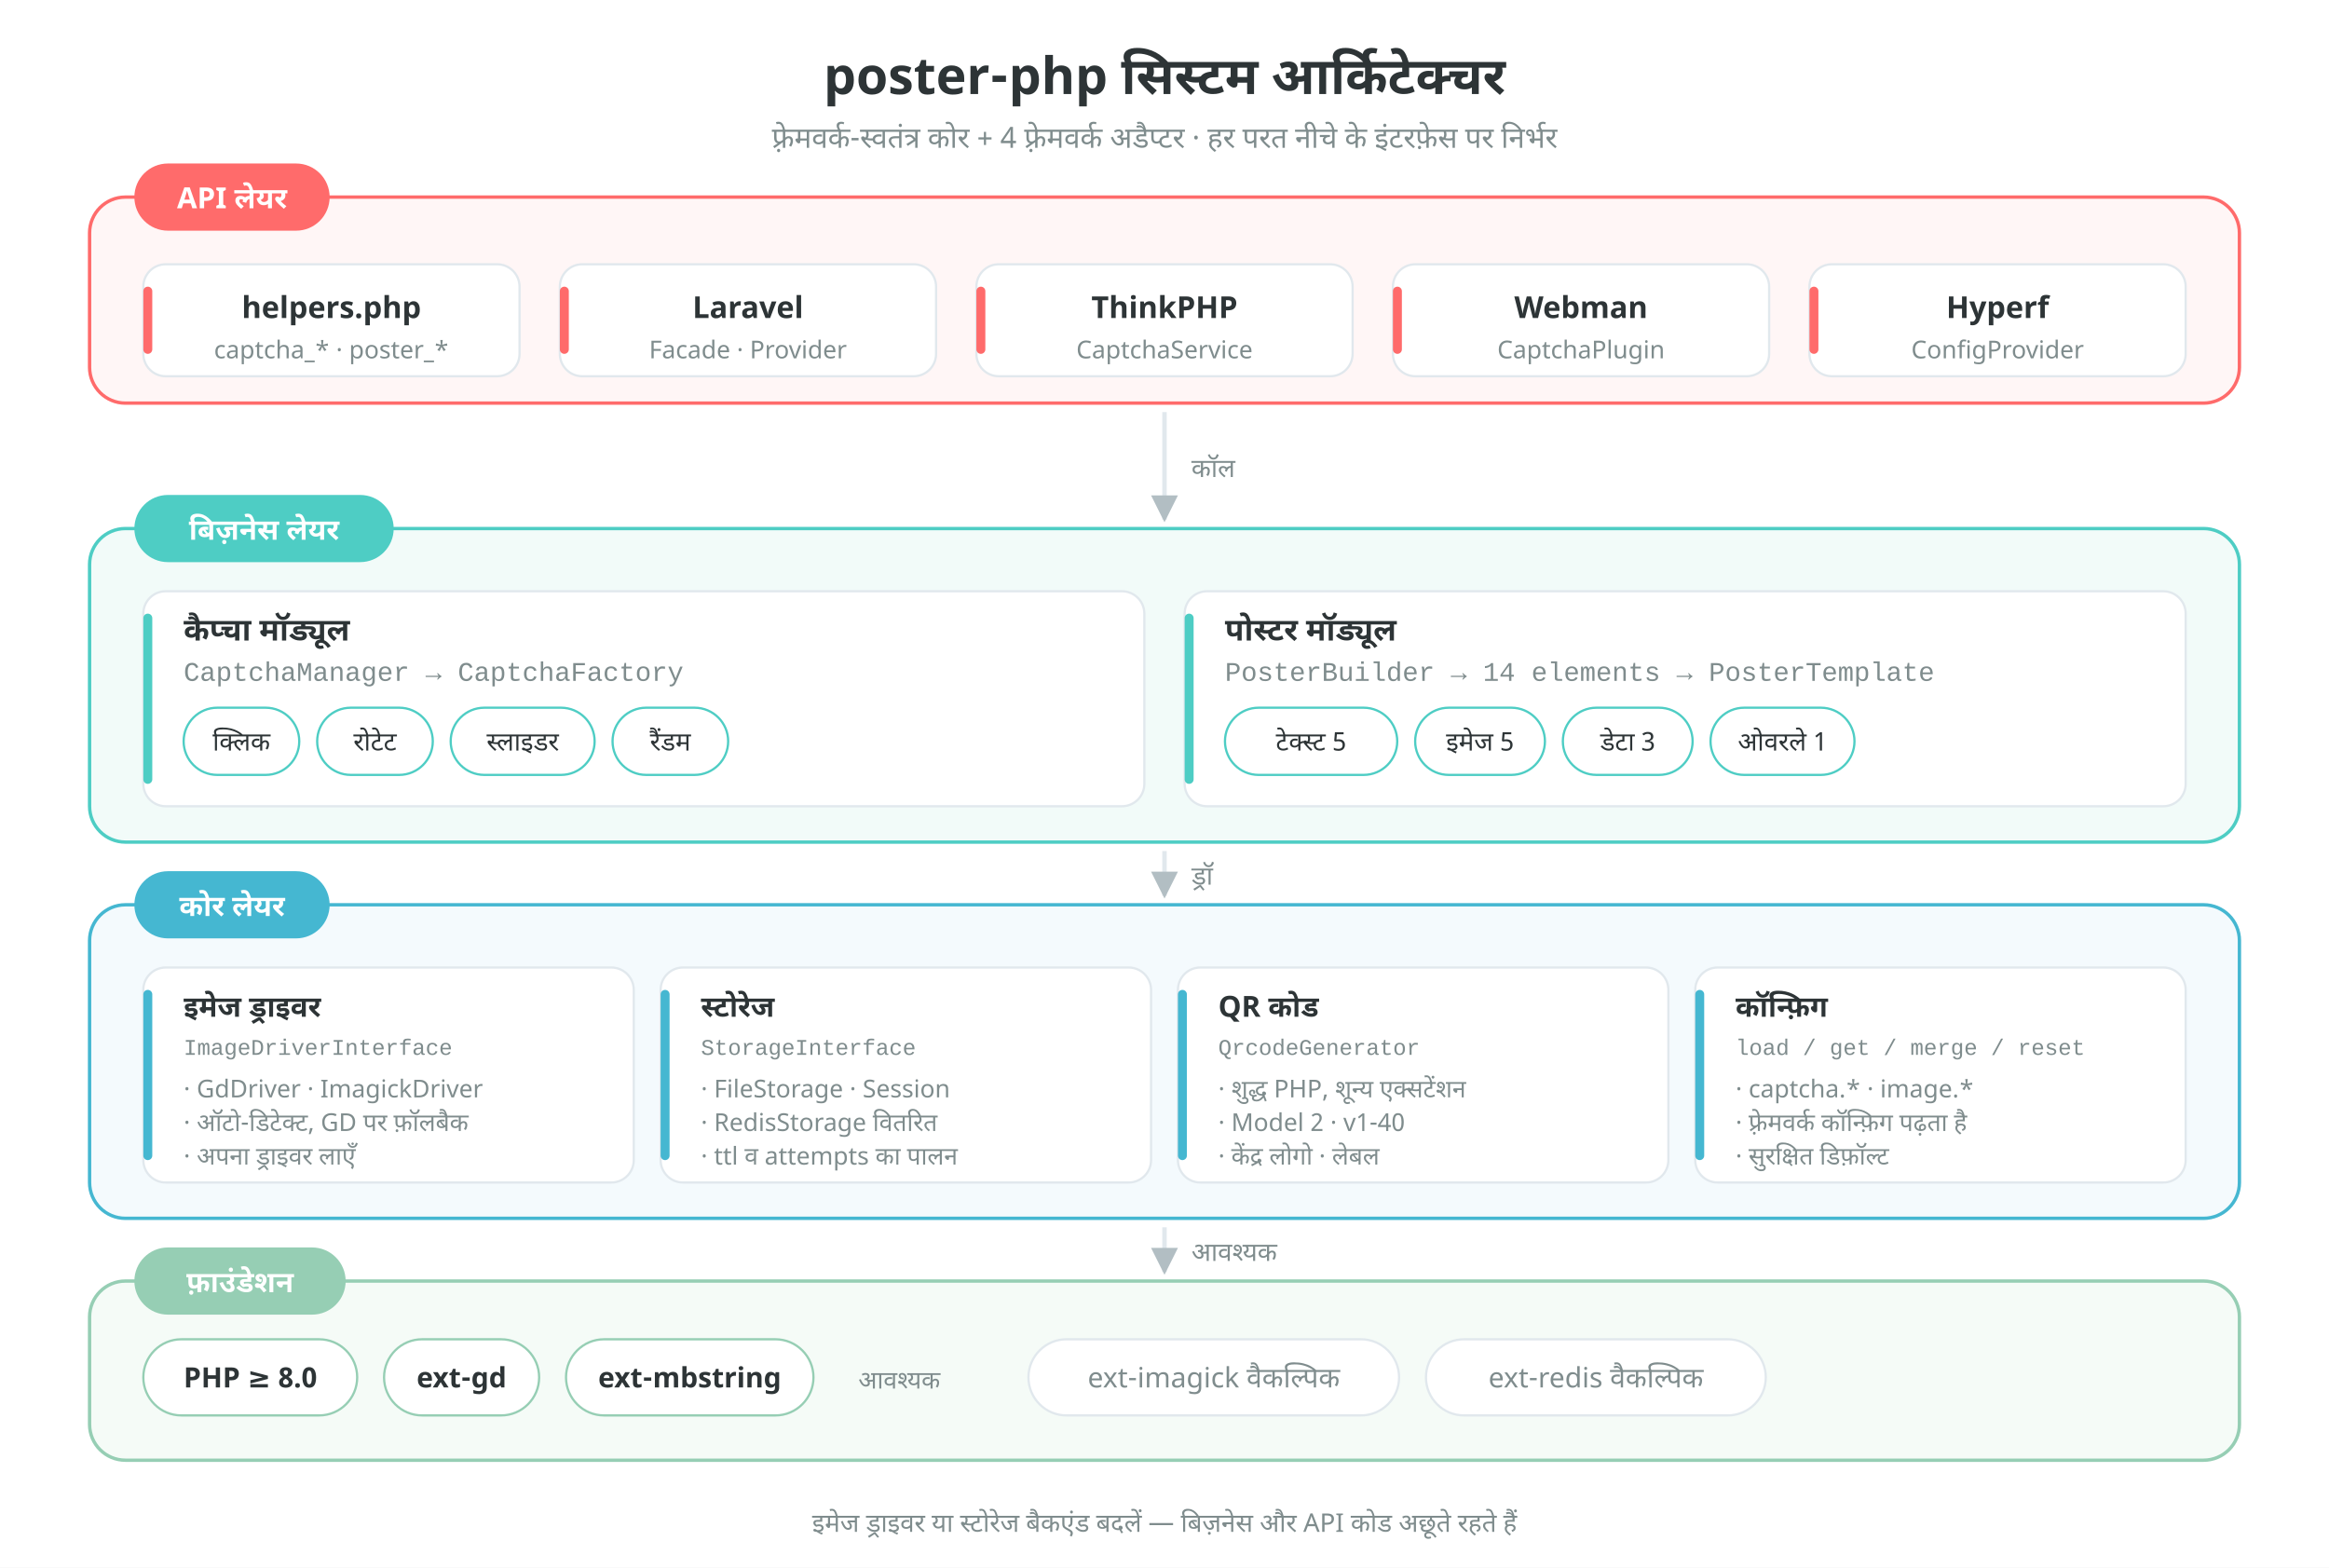
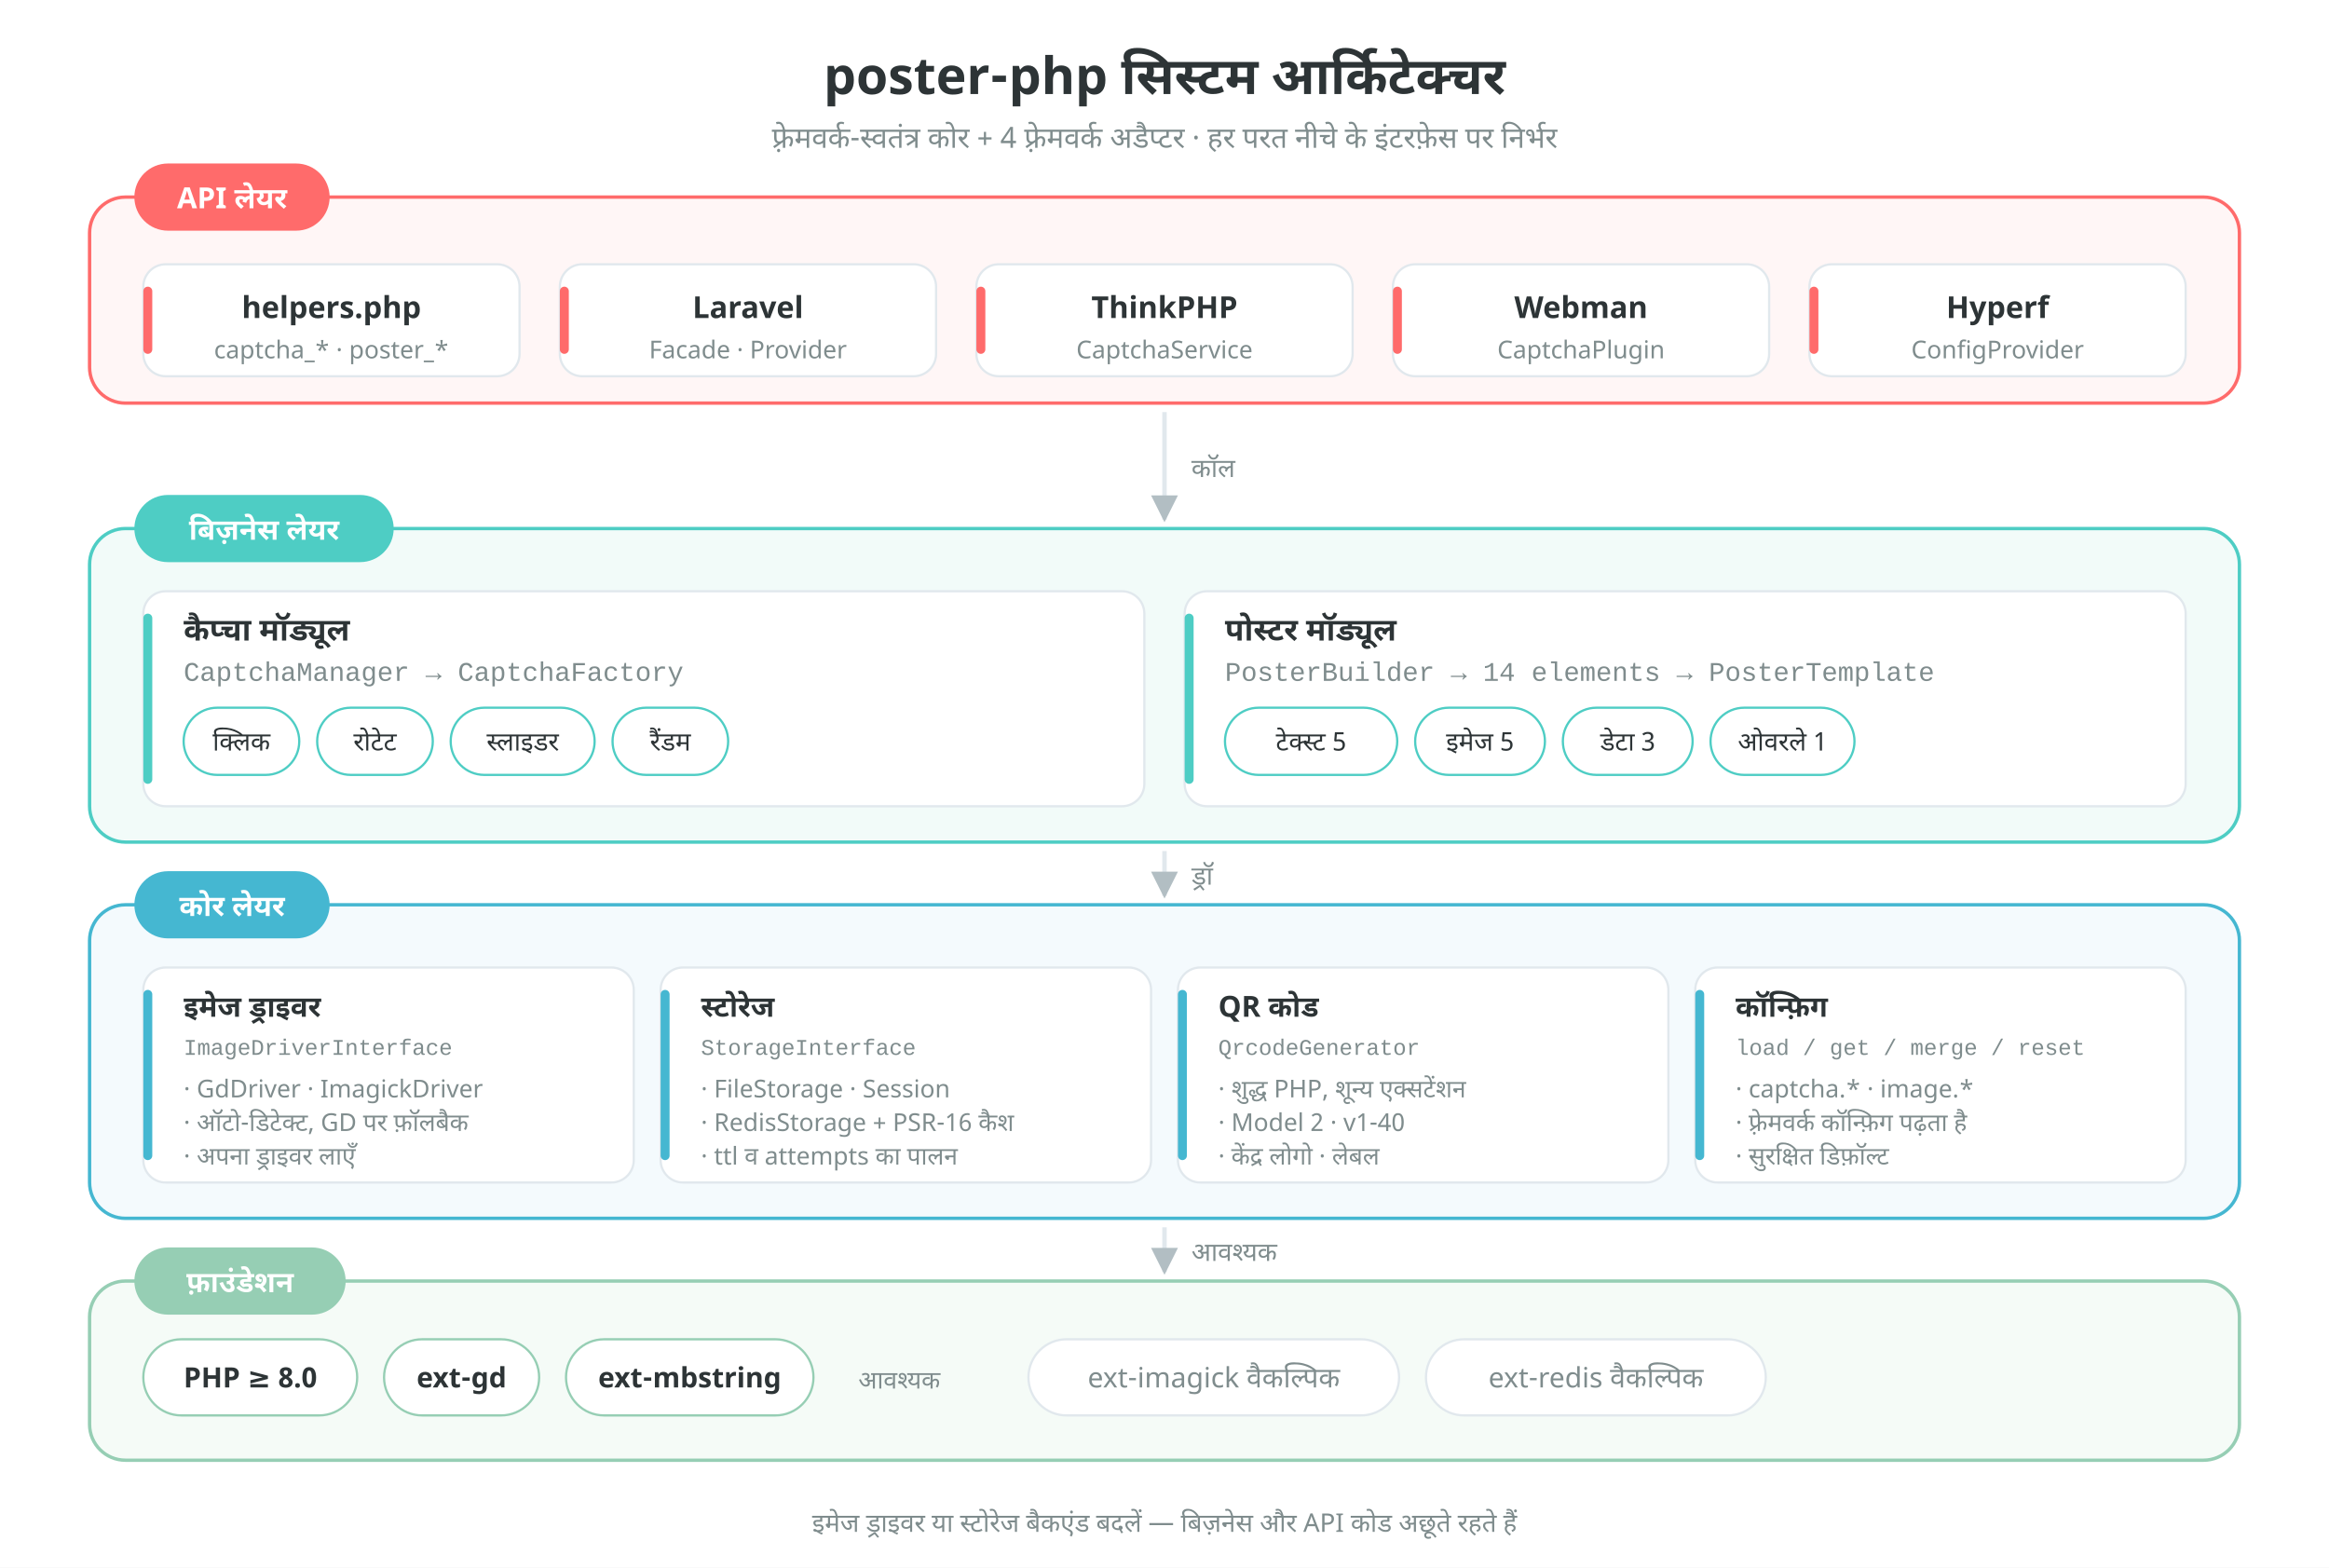
<svg xmlns="http://www.w3.org/2000/svg" viewBox="0 0 1040 700" width="1040" height="700" font-family="'Noto Sans Devanagari','Nirmala UI',sans-serif" role="img" aria-label="poster-php सिस्टम आर्किटेक्चर">
  <defs>
    <marker id="arrow" viewBox="0 0 10 10" refX="9" refY="5" markerWidth="6" markerHeight="6" orient="auto">
      <path d="M0 0L10 5L0 10Z" fill="#B2BEC3" />
    </marker>
  </defs>
  <rect width="1040" height="700" fill="#FFFFFF" />
  <text x="520" y="42" font-size="23" fill="#2D3436" font-weight="700" text-anchor="middle">poster-php सिस्टम आर्किटेक्चर</text>
  <text x="520" y="66" font-size="13" fill="#7F8C8D" text-anchor="middle">फ़्रेमवर्क-स्वतंत्र कोर + 4 फ़्रेमवर्क अडैप्टर · हर परत नीचे के इंटरफ़ेस पर निर्भर</text>
  <rect x="40" y="88" width="960" height="92" rx="16" fill="#FFF6F6" stroke="#FF6B6B" stroke-width="1.5" />
  <rect x="60" y="73" width="87.2" height="30" rx="15" fill="#FF6B6B" />
  <text x="103.6" y="93" font-size="13" fill="#FFFFFF" font-weight="700" text-anchor="middle">API लेयर</text>
  <rect x="64" y="118" width="168" height="50" rx="10" fill="#FFFFFF" stroke="#E1E8ED" stroke-width="1" />
  <rect x="64" y="128" width="4" height="30" rx="2" fill="#FF6B6B" />
  <text x="148" y="142" font-size="13.5" fill="#2D3436" font-weight="600" text-anchor="middle">helpers.php</text>
  <text x="148" y="160" font-size="11" fill="#7F8C8D" text-anchor="middle">captcha_* · poster_*</text>
  <rect x="250" y="118" width="168" height="50" rx="10" fill="#FFFFFF" stroke="#E1E8ED" stroke-width="1" />
  <rect x="250" y="128" width="4" height="30" rx="2" fill="#FF6B6B" />
  <text x="334" y="142" font-size="13.5" fill="#2D3436" font-weight="600" text-anchor="middle">Laravel</text>
  <text x="334" y="160" font-size="11" fill="#7F8C8D" text-anchor="middle">Facade · Provider</text>
  <rect x="436" y="118" width="168" height="50" rx="10" fill="#FFFFFF" stroke="#E1E8ED" stroke-width="1" />
  <rect x="436" y="128" width="4" height="30" rx="2" fill="#FF6B6B" />
  <text x="520" y="142" font-size="13.5" fill="#2D3436" font-weight="600" text-anchor="middle">ThinkPHP</text>
  <text x="520" y="160" font-size="11" fill="#7F8C8D" text-anchor="middle">CaptchaService</text>
  <rect x="622" y="118" width="168" height="50" rx="10" fill="#FFFFFF" stroke="#E1E8ED" stroke-width="1" />
  <rect x="622" y="128" width="4" height="30" rx="2" fill="#FF6B6B" />
  <text x="706" y="142" font-size="13.5" fill="#2D3436" font-weight="600" text-anchor="middle">Webman</text>
  <text x="706" y="160" font-size="11" fill="#7F8C8D" text-anchor="middle">CaptchaPlugin</text>
  <rect x="808" y="118" width="168" height="50" rx="10" fill="#FFFFFF" stroke="#E1E8ED" stroke-width="1" />
  <rect x="808" y="128" width="4" height="30" rx="2" fill="#FF6B6B" />
  <text x="892" y="142" font-size="13.5" fill="#2D3436" font-weight="600" text-anchor="middle">Hyperf</text>
  <text x="892" y="160" font-size="11" fill="#7F8C8D" text-anchor="middle">ConfigProvider</text>
  <rect x="40" y="236" width="960" height="140" rx="16" fill="#F2FBF9" stroke="#4ECDC4" stroke-width="1.5" />
  <rect x="60" y="221" width="115.8" height="30" rx="15" fill="#4ECDC4" />
  <text x="117.9" y="241" font-size="13" fill="#FFFFFF" font-weight="700" text-anchor="middle">बिज़नेस लेयर</text>
  <rect x="64" y="264" width="447" height="96" rx="10" fill="#FFFFFF" stroke="#E1E8ED" stroke-width="1" />
  <rect x="64" y="274" width="4" height="76" rx="2" fill="#4ECDC4" />
  <text x="82" y="286" font-size="14" fill="#2D3436" font-weight="600">कैप्चा मॉड्यूल</text>
  <text x="82" y="304" font-size="12" fill="#7F8C8D" font-family="'SFMono-Regular',Consolas,'Liberation Mono',Menlo,monospace">CaptchaManager → CaptchaFactory</text>
  <rect x="82" y="316" width="51.63" height="30" rx="15" fill="#FFFFFF" stroke="#4ECDC4" stroke-width="1" />
  <text x="107.81" y="335.14" font-size="11.5" fill="#2D3436" text-anchor="middle">क्लिक</text>
  <rect x="141.63" y="316" width="51.63" height="30" rx="15" fill="#FFFFFF" stroke="#4ECDC4" stroke-width="1" />
  <text x="167.44" y="335.14" font-size="11.5" fill="#2D3436" text-anchor="middle">रोटेट</text>
  <rect x="201.25" y="316" width="64.28" height="30" rx="15" fill="#FFFFFF" stroke="#4ECDC4" stroke-width="1" />
  <text x="233.39" y="335.14" font-size="11.5" fill="#2D3436" text-anchor="middle">स्लाइडर</text>
  <rect x="273.53" y="316" width="51.63" height="30" rx="15" fill="#FFFFFF" stroke="#4ECDC4" stroke-width="1" />
  <text x="299.34" y="335.14" font-size="11.5" fill="#2D3436" text-anchor="middle">रैंडम</text>
  <rect x="529" y="264" width="447" height="96" rx="10" fill="#FFFFFF" stroke="#E1E8ED" stroke-width="1" />
  <rect x="529" y="274" width="4" height="76" rx="2" fill="#4ECDC4" />
  <text x="547" y="286" font-size="14" fill="#2D3436" font-weight="600">पोस्टर मॉड्यूल</text>
  <text x="547" y="304" font-size="12" fill="#7F8C8D" font-family="'SFMono-Regular',Consolas,'Liberation Mono',Menlo,monospace">PosterBuilder → 14 elements → PosterTemplate</text>
  <rect x="547" y="316" width="76.93" height="30" rx="15" fill="#FFFFFF" stroke="#4ECDC4" stroke-width="1" />
  <text x="585.46" y="335.14" font-size="11.5" fill="#2D3436" text-anchor="middle">टेक्स्ट 5</text>
  <rect x="631.93" y="316" width="57.95" height="30" rx="15" fill="#FFFFFF" stroke="#4ECDC4" stroke-width="1" />
  <text x="660.9" y="335.14" font-size="11.5" fill="#2D3436" text-anchor="middle">इमेज 5</text>
  <rect x="697.88" y="316" width="57.95" height="30" rx="15" fill="#FFFFFF" stroke="#4ECDC4" stroke-width="1" />
  <text x="726.85" y="335.14" font-size="11.5" fill="#2D3436" text-anchor="middle">डेटा 3</text>
  <rect x="763.83" y="316" width="64.28" height="30" rx="15" fill="#FFFFFF" stroke="#4ECDC4" stroke-width="1" />
  <text x="795.96" y="335.14" font-size="11.5" fill="#2D3436" text-anchor="middle">ओवरले 1</text>
  <rect x="40" y="404" width="960" height="140" rx="16" fill="#F4FAFD" stroke="#45B7D1" stroke-width="1.5" />
  <rect x="60" y="389" width="87.2" height="30" rx="15" fill="#45B7D1" />
  <text x="103.6" y="409" font-size="13" fill="#FFFFFF" font-weight="700" text-anchor="middle">कोर लेयर</text>
  <rect x="64" y="432" width="219" height="96" rx="10" fill="#FFFFFF" stroke="#E1E8ED" stroke-width="1" />
  <rect x="64" y="442" width="4" height="76" rx="2" fill="#45B7D1" />
  <text x="82" y="454" font-size="13" fill="#2D3436" font-weight="600">इमेज ड्राइवर</text>
  <text x="82" y="471" font-size="10" fill="#7F8C8D" font-family="'SFMono-Regular',Consolas,'Liberation Mono',Menlo,monospace">ImageDriverInterface</text>
  <text x="82" y="490" font-size="11" fill="#7F8C8D">· GdDriver · ImagickDriver</text>
  <text x="82" y="505" font-size="11" fill="#7F8C8D">· ऑटो-डिटेक्ट, GD पर फ़ॉलबैक</text>
  <text x="82" y="520" font-size="11" fill="#7F8C8D">· अपना ड्राइवर लाएँ</text>
  <rect x="295" y="432" width="219" height="96" rx="10" fill="#FFFFFF" stroke="#E1E8ED" stroke-width="1" />
  <rect x="295" y="442" width="4" height="76" rx="2" fill="#45B7D1" />
  <text x="313" y="454" font-size="13" fill="#2D3436" font-weight="600">स्टोरेज</text>
  <text x="313" y="471" font-size="10" fill="#7F8C8D" font-family="'SFMono-Regular',Consolas,'Liberation Mono',Menlo,monospace">StorageInterface</text>
  <text x="313" y="490" font-size="11" fill="#7F8C8D">· FileStorage · Session</text>
-   <text x="313" y="505" font-size="11" fill="#7F8C8D">· RedisStorage वितरित</text>
+   <text x="313" y="505" font-size="11" fill="#7F8C8D">· RedisStorage + PSR-16 कैश</text>
  <text x="313" y="520" font-size="11" fill="#7F8C8D">· ttl व attempts का पालन</text>
  <rect x="526" y="432" width="219" height="96" rx="10" fill="#FFFFFF" stroke="#E1E8ED" stroke-width="1" />
  <rect x="526" y="442" width="4" height="76" rx="2" fill="#45B7D1" />
  <text x="544" y="454" font-size="13" fill="#2D3436" font-weight="600">QR कोड</text>
  <text x="544" y="471" font-size="10" fill="#7F8C8D" font-family="'SFMono-Regular',Consolas,'Liberation Mono',Menlo,monospace">QrcodeGenerator</text>
  <text x="544" y="490" font-size="11" fill="#7F8C8D">· शुद्ध PHP, शून्य एक्सटेंशन</text>
  <text x="544" y="505" font-size="11" fill="#7F8C8D">· Model 2 · v1-40</text>
  <text x="544" y="520" font-size="11" fill="#7F8C8D">· केंद्र लोगो · लेबल</text>
  <rect x="757" y="432" width="219" height="96" rx="10" fill="#FFFFFF" stroke="#E1E8ED" stroke-width="1" />
  <rect x="757" y="442" width="4" height="76" rx="2" fill="#45B7D1" />
  <text x="775" y="454" font-size="13" fill="#2D3436" font-weight="600">कॉन्फ़िग</text>
  <text x="775" y="471" font-size="10" fill="#7F8C8D" font-family="'SFMono-Regular',Consolas,'Liberation Mono',Menlo,monospace">load / get / merge / reset</text>
  <text x="775" y="490" font-size="11" fill="#7F8C8D">· captcha.* · image.*</text>
  <text x="775" y="505" font-size="11" fill="#7F8C8D">· फ़्रेमवर्क कॉन्फ़िग पढ़ता है</text>
  <text x="775" y="520" font-size="11" fill="#7F8C8D">· सुरक्षित डिफ़ॉल्ट</text>
  <rect x="40" y="572" width="960" height="80" rx="16" fill="#F5FBF7" stroke="#96CEB4" stroke-width="1.5" />
  <rect x="60" y="557" width="94.35" height="30" rx="15" fill="#96CEB4" />
  <text x="107.18" y="577" font-size="13" fill="#FFFFFF" font-weight="700" text-anchor="middle">फ़ाउंडेशन</text>
  <rect x="64" y="598" width="95.5" height="34" rx="17" fill="#FFFFFF" stroke="#96CEB4" stroke-width="1" />
  <text x="111.75" y="619.5" font-size="12.5" fill="#2D3436" font-weight="600" text-anchor="middle">PHP ≥ 8.0</text>
  <rect x="171.5" y="598" width="69.25" height="34" rx="17" fill="#FFFFFF" stroke="#96CEB4" stroke-width="1" />
  <text x="206.13" y="619.5" font-size="12.5" fill="#2D3436" font-weight="600" text-anchor="middle">ext-gd</text>
  <rect x="252.75" y="598" width="110.5" height="34" rx="17" fill="#FFFFFF" stroke="#96CEB4" stroke-width="1" />
  <text x="308" y="619.5" font-size="12.5" fill="#2D3436" font-weight="600" text-anchor="middle">ext-mbstring</text>
  <text x="383.25" y="620" font-size="11" fill="#7F8C8D">आवश्यक</text>
  <rect x="459.25" y="598" width="165.5" height="34" rx="17" fill="#FFFFFF" stroke="#E1E8ED" stroke-width="1" />
  <text x="542" y="619.5" font-size="12.5" fill="#7F8C8D" text-anchor="middle">ext-imagick वैकल्पिक</text>
  <rect x="636.75" y="598" width="151.75" height="34" rx="17" fill="#FFFFFF" stroke="#E1E8ED" stroke-width="1" />
  <text x="712.63" y="619.5" font-size="12.5" fill="#7F8C8D" text-anchor="middle">ext-redis वैकल्पिक</text>
  <line x1="520" y1="184" x2="520" y2="232" stroke="#E1E8ED" stroke-width="2" marker-end="url(#arrow)" />
  <text x="532" y="213" font-size="11.5" fill="#7F8C8D">कॉल</text>
  <line x1="520" y1="380" x2="520" y2="400" stroke="#E1E8ED" stroke-width="2" marker-end="url(#arrow)" />
  <text x="532" y="395" font-size="11.5" fill="#7F8C8D">ड्रॉ</text>
  <line x1="520" y1="548" x2="520" y2="568" stroke="#E1E8ED" stroke-width="2" marker-end="url(#arrow)" />
  <text x="532" y="563" font-size="11.5" fill="#7F8C8D">आवश्यक</text>
  <text x="520" y="684" font-size="11.5" fill="#7F8C8D" text-anchor="middle">इमेज ड्राइवर या स्टोरेज बैकएंड बदलें — बिज़नेस और API कोड अछूते रहते हैं</text>
</svg>
